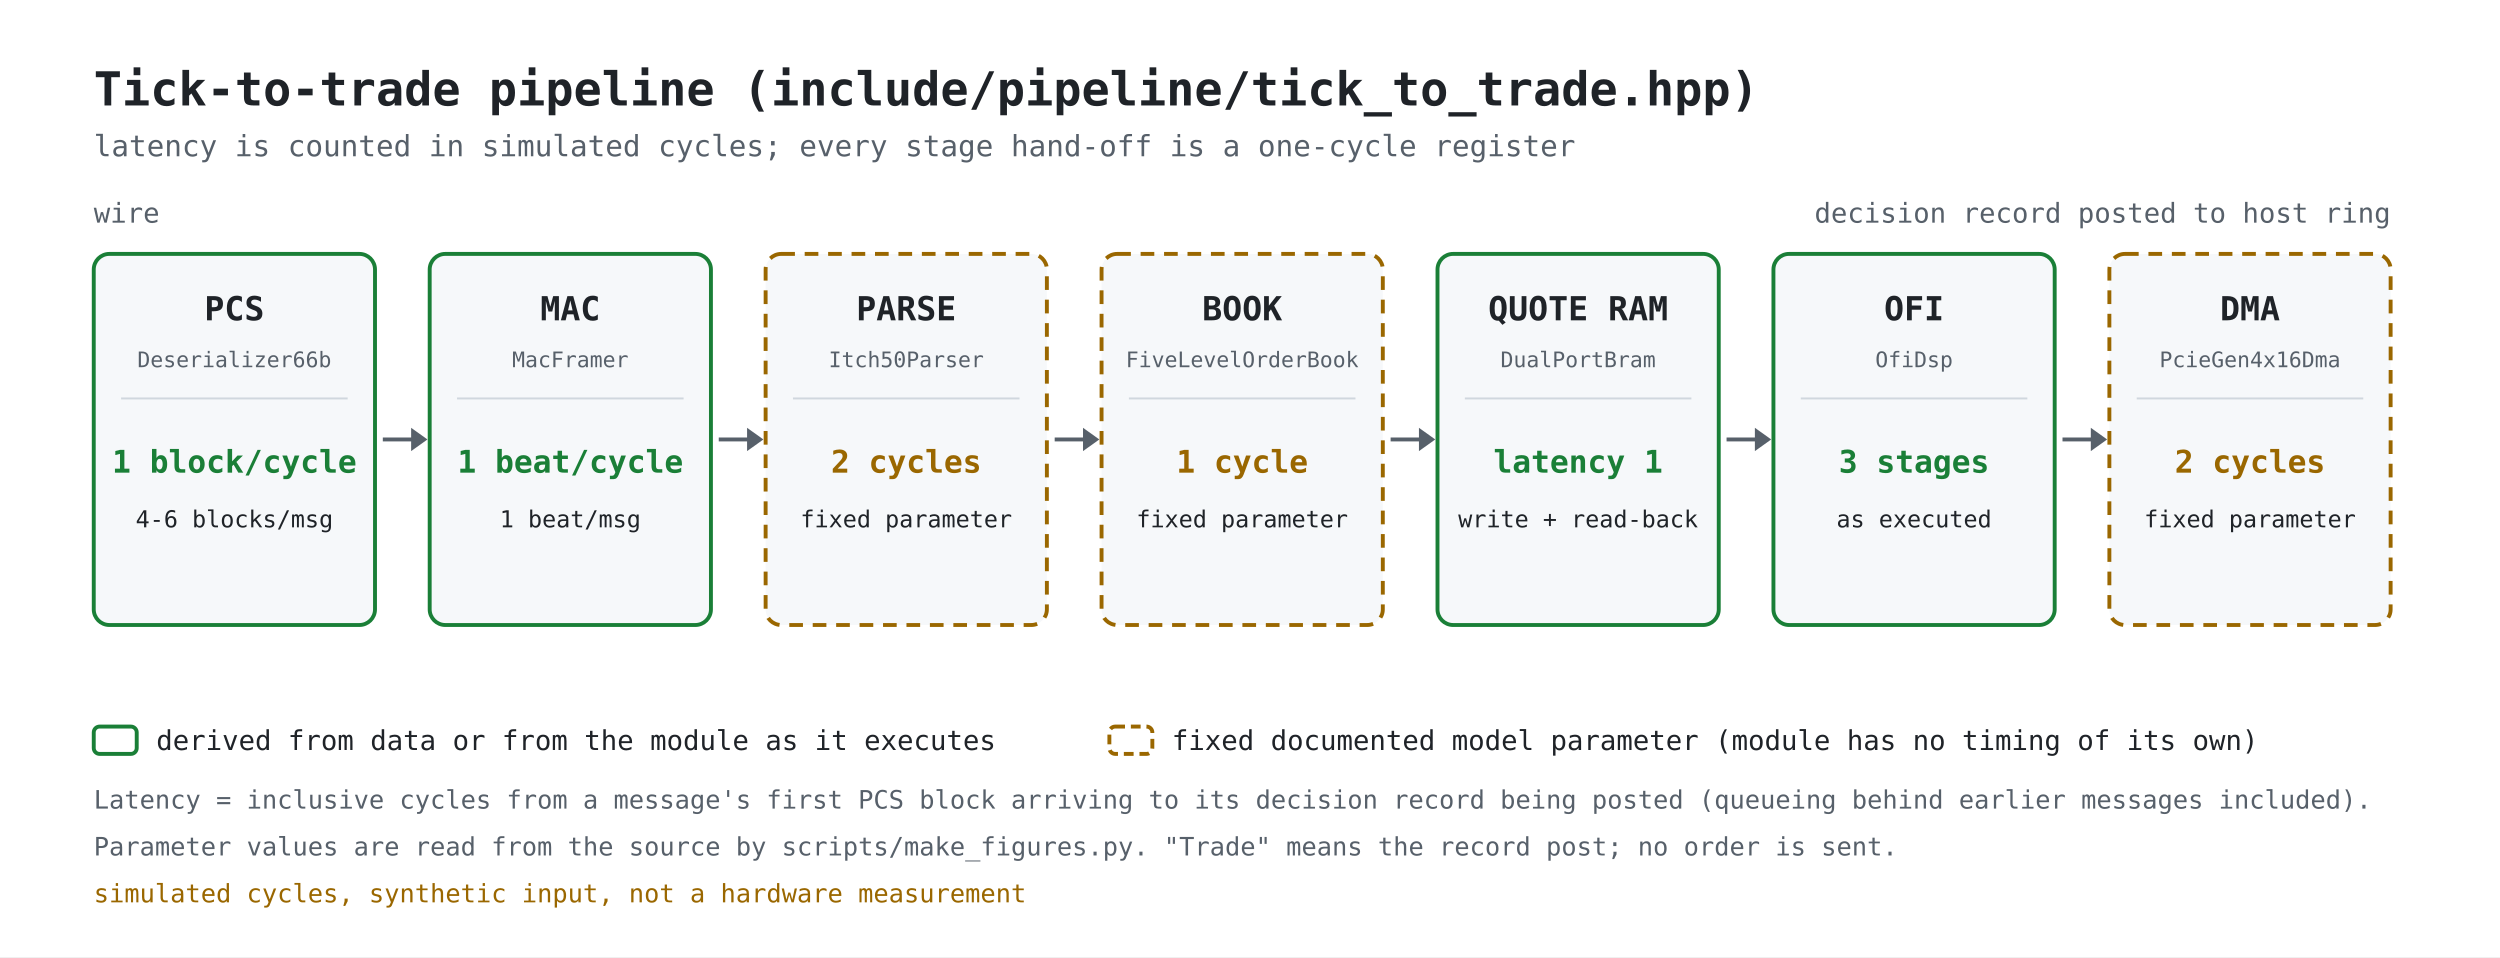
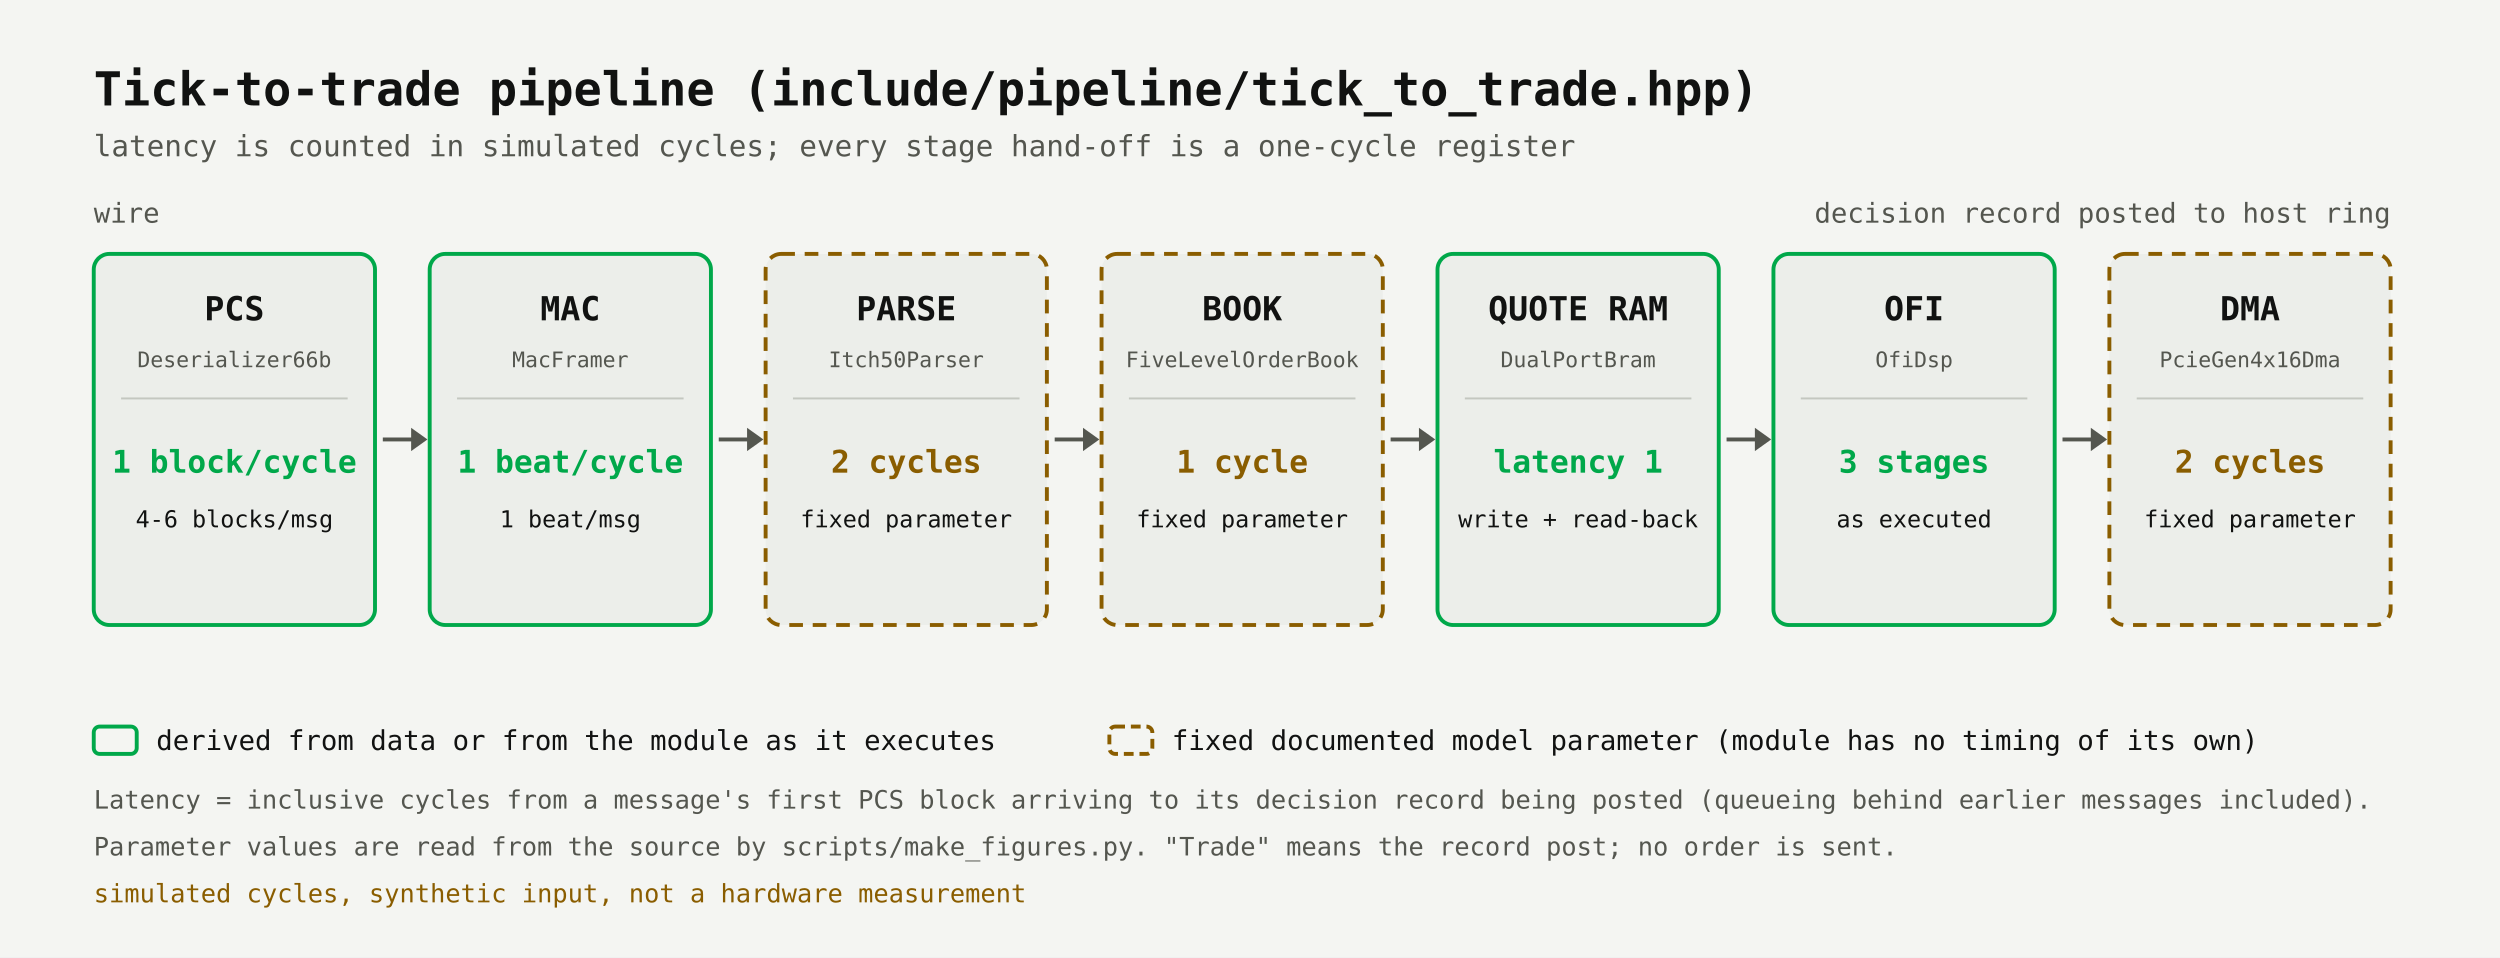
<svg xmlns="http://www.w3.org/2000/svg" width="1280" height="490" viewBox="0 0 1280 490" role="img" aria-labelledby="t d" font-family="ui-monospace, SFMono-Regular, Menlo, Consolas, 'DejaVu Sans Mono', monospace">
-   <rect x="0" y="0" width="1280" height="490" fill="#ffffff" />
-   <text x="48" y="54" font-size="24" fill="#1f2328" text-anchor="start" font-weight="bold">Tick-to-trade pipeline (include/pipeline/tick_to_trade.hpp)</text>
-   <text x="48" y="80" font-size="15" fill="#57606a" text-anchor="start" font-weight="normal">latency is counted in simulated cycles; every stage hand-off is a one-cycle register</text>
-   <rect x="48" y="130" width="144" height="190" fill="#f6f8fa" rx="8" stroke="#1a7f37" stroke-width="2" />
-   <text x="120" y="164" font-size="17" fill="#1f2328" text-anchor="middle" font-weight="bold">PCS</text>
-   <text x="120" y="188" font-size="11" fill="#57606a" text-anchor="middle" font-weight="normal">Deserializer66b</text>
-   <line x1="62" y1="204" x2="178" y2="204" stroke="#d0d7de" stroke-width="1" />
-   <text x="120" y="242" font-size="16" fill="#1a7f37" text-anchor="middle" font-weight="bold">1 block/cycle</text>
-   <text x="120" y="270" font-size="12" fill="#1f2328" text-anchor="middle" font-weight="normal">4-6 blocks/msg</text>
-   <line x1="196" y1="225" x2="214" y2="225" stroke="#57606a" stroke-width="2" />
-   <path d="M218 225 l-7 -5 v10 z" fill="#57606a" stroke="#57606a" stroke-width="1" stroke-linejoin="miter" />
-   <rect x="220" y="130" width="144" height="190" fill="#f6f8fa" rx="8" stroke="#1a7f37" stroke-width="2" />
-   <text x="292" y="164" font-size="17" fill="#1f2328" text-anchor="middle" font-weight="bold">MAC</text>
-   <text x="292" y="188" font-size="11" fill="#57606a" text-anchor="middle" font-weight="normal">MacFramer</text>
-   <line x1="234" y1="204" x2="350" y2="204" stroke="#d0d7de" stroke-width="1" />
-   <text x="292" y="242" font-size="16" fill="#1a7f37" text-anchor="middle" font-weight="bold">1 beat/cycle</text>
-   <text x="292" y="270" font-size="12" fill="#1f2328" text-anchor="middle" font-weight="normal">1 beat/msg</text>
-   <line x1="368" y1="225" x2="386" y2="225" stroke="#57606a" stroke-width="2" />
-   <path d="M390 225 l-7 -5 v10 z" fill="#57606a" stroke="#57606a" stroke-width="1" stroke-linejoin="miter" />
-   <rect x="392" y="130" width="144" height="190" fill="#f6f8fa" rx="8" stroke="#9a6700" stroke-width="2" stroke-dasharray="7 5" />
-   <text x="464" y="164" font-size="17" fill="#1f2328" text-anchor="middle" font-weight="bold">PARSE</text>
-   <text x="464" y="188" font-size="11" fill="#57606a" text-anchor="middle" font-weight="normal">Itch50Parser</text>
-   <line x1="406" y1="204" x2="522" y2="204" stroke="#d0d7de" stroke-width="1" />
-   <text x="464" y="242" font-size="16" fill="#9a6700" text-anchor="middle" font-weight="bold">2 cycles</text>
-   <text x="464" y="270" font-size="12" fill="#1f2328" text-anchor="middle" font-weight="normal">fixed parameter</text>
-   <line x1="540" y1="225" x2="558" y2="225" stroke="#57606a" stroke-width="2" />
-   <path d="M562 225 l-7 -5 v10 z" fill="#57606a" stroke="#57606a" stroke-width="1" stroke-linejoin="miter" />
-   <rect x="564" y="130" width="144" height="190" fill="#f6f8fa" rx="8" stroke="#9a6700" stroke-width="2" stroke-dasharray="7 5" />
-   <text x="636" y="164" font-size="17" fill="#1f2328" text-anchor="middle" font-weight="bold">BOOK</text>
-   <text x="636" y="188" font-size="11" fill="#57606a" text-anchor="middle" font-weight="normal">FiveLevelOrderBook</text>
-   <line x1="578" y1="204" x2="694" y2="204" stroke="#d0d7de" stroke-width="1" />
-   <text x="636" y="242" font-size="16" fill="#9a6700" text-anchor="middle" font-weight="bold">1 cycle</text>
-   <text x="636" y="270" font-size="12" fill="#1f2328" text-anchor="middle" font-weight="normal">fixed parameter</text>
-   <line x1="712" y1="225" x2="730" y2="225" stroke="#57606a" stroke-width="2" />
-   <path d="M734 225 l-7 -5 v10 z" fill="#57606a" stroke="#57606a" stroke-width="1" stroke-linejoin="miter" />
-   <rect x="736" y="130" width="144" height="190" fill="#f6f8fa" rx="8" stroke="#1a7f37" stroke-width="2" />
-   <text x="808" y="164" font-size="17" fill="#1f2328" text-anchor="middle" font-weight="bold">QUOTE RAM</text>
-   <text x="808" y="188" font-size="11" fill="#57606a" text-anchor="middle" font-weight="normal">DualPortBram</text>
-   <line x1="750" y1="204" x2="866" y2="204" stroke="#d0d7de" stroke-width="1" />
-   <text x="808" y="242" font-size="16" fill="#1a7f37" text-anchor="middle" font-weight="bold">latency 1</text>
-   <text x="808" y="270" font-size="12" fill="#1f2328" text-anchor="middle" font-weight="normal">write + read-back</text>
-   <line x1="884" y1="225" x2="902" y2="225" stroke="#57606a" stroke-width="2" />
-   <path d="M906 225 l-7 -5 v10 z" fill="#57606a" stroke="#57606a" stroke-width="1" stroke-linejoin="miter" />
-   <rect x="908" y="130" width="144" height="190" fill="#f6f8fa" rx="8" stroke="#1a7f37" stroke-width="2" />
-   <text x="980" y="164" font-size="17" fill="#1f2328" text-anchor="middle" font-weight="bold">OFI</text>
-   <text x="980" y="188" font-size="11" fill="#57606a" text-anchor="middle" font-weight="normal">OfiDsp</text>
-   <line x1="922" y1="204" x2="1038" y2="204" stroke="#d0d7de" stroke-width="1" />
-   <text x="980" y="242" font-size="16" fill="#1a7f37" text-anchor="middle" font-weight="bold">3 stages</text>
-   <text x="980" y="270" font-size="12" fill="#1f2328" text-anchor="middle" font-weight="normal">as executed</text>
-   <line x1="1056" y1="225" x2="1074" y2="225" stroke="#57606a" stroke-width="2" />
-   <path d="M1078 225 l-7 -5 v10 z" fill="#57606a" stroke="#57606a" stroke-width="1" stroke-linejoin="miter" />
-   <rect x="1080" y="130" width="144" height="190" fill="#f6f8fa" rx="8" stroke="#9a6700" stroke-width="2" stroke-dasharray="7 5" />
-   <text x="1152" y="164" font-size="17" fill="#1f2328" text-anchor="middle" font-weight="bold">DMA</text>
-   <text x="1152" y="188" font-size="11" fill="#57606a" text-anchor="middle" font-weight="normal">PcieGen4x16Dma</text>
-   <line x1="1094" y1="204" x2="1210" y2="204" stroke="#d0d7de" stroke-width="1" />
-   <text x="1152" y="242" font-size="16" fill="#9a6700" text-anchor="middle" font-weight="bold">2 cycles</text>
-   <text x="1152" y="270" font-size="12" fill="#1f2328" text-anchor="middle" font-weight="normal">fixed parameter</text>
-   <text x="48" y="114" font-size="14" fill="#57606a" text-anchor="start" font-weight="normal">wire</text>
-   <text x="1224" y="114" font-size="14" fill="#57606a" text-anchor="end" font-weight="normal">decision record posted to host ring</text>
-   <rect x="48" y="372" width="22" height="14" fill="none" rx="3" stroke="#1a7f37" stroke-width="2" />
-   <text x="80" y="384" font-size="14" fill="#1f2328" text-anchor="start" font-weight="normal">derived from data or from the module as it executes</text>
-   <rect x="568" y="372" width="22" height="14" fill="none" rx="3" stroke="#9a6700" stroke-width="2" stroke-dasharray="5 3" />
-   <text x="600" y="384" font-size="14" fill="#1f2328" text-anchor="start" font-weight="normal">fixed documented model parameter (module has no timing of its own)</text>
-   <text x="48" y="414" font-size="13" fill="#57606a" text-anchor="start" font-weight="normal">Latency = inclusive cycles from a message's first PCS block arriving to its decision record being posted (queueing behind earlier messages included).</text>
-   <text x="48" y="438" font-size="13" fill="#57606a" text-anchor="start" font-weight="normal">Parameter values are read from the source by scripts/make_figures.py. "Trade" means the record post; no order is sent.</text>
-   <text x="48" y="462" font-size="13" fill="#9a6700" text-anchor="start" font-weight="normal">simulated cycles, synthetic input, not a hardware measurement</text>
+   <rect x="0" y="0" width="1280" height="490" fill="#F4F5F2" />
+   <text x="48" y="54" font-size="24" fill="#111211" text-anchor="start" font-weight="bold">Tick-to-trade pipeline (include/pipeline/tick_to_trade.hpp)</text>
+   <text x="48" y="80" font-size="15" fill="#54564f" text-anchor="start" font-weight="normal">latency is counted in simulated cycles; every stage hand-off is a one-cycle register</text>
+   <rect x="48" y="130" width="144" height="190" fill="#eceeea" rx="8" stroke="#00A84A" stroke-width="2" />
+   <text x="120" y="164" font-size="17" fill="#111211" text-anchor="middle" font-weight="bold">PCS</text>
+   <text x="120" y="188" font-size="11" fill="#54564f" text-anchor="middle" font-weight="normal">Deserializer66b</text>
+   <line x1="62" y1="204" x2="178" y2="204" stroke="#c4c7c0" stroke-width="1" />
+   <text x="120" y="242" font-size="16" fill="#00A84A" text-anchor="middle" font-weight="bold">1 block/cycle</text>
+   <text x="120" y="270" font-size="12" fill="#111211" text-anchor="middle" font-weight="normal">4-6 blocks/msg</text>
+   <line x1="196" y1="225" x2="214" y2="225" stroke="#54564f" stroke-width="2" />
+   <path d="M218 225 l-7 -5 v10 z" fill="#54564f" stroke="#54564f" stroke-width="1" stroke-linejoin="miter" />
+   <rect x="220" y="130" width="144" height="190" fill="#eceeea" rx="8" stroke="#00A84A" stroke-width="2" />
+   <text x="292" y="164" font-size="17" fill="#111211" text-anchor="middle" font-weight="bold">MAC</text>
+   <text x="292" y="188" font-size="11" fill="#54564f" text-anchor="middle" font-weight="normal">MacFramer</text>
+   <line x1="234" y1="204" x2="350" y2="204" stroke="#c4c7c0" stroke-width="1" />
+   <text x="292" y="242" font-size="16" fill="#00A84A" text-anchor="middle" font-weight="bold">1 beat/cycle</text>
+   <text x="292" y="270" font-size="12" fill="#111211" text-anchor="middle" font-weight="normal">1 beat/msg</text>
+   <line x1="368" y1="225" x2="386" y2="225" stroke="#54564f" stroke-width="2" />
+   <path d="M390 225 l-7 -5 v10 z" fill="#54564f" stroke="#54564f" stroke-width="1" stroke-linejoin="miter" />
+   <rect x="392" y="130" width="144" height="190" fill="#eceeea" rx="8" stroke="#8a5d00" stroke-width="2" stroke-dasharray="7 5" />
+   <text x="464" y="164" font-size="17" fill="#111211" text-anchor="middle" font-weight="bold">PARSE</text>
+   <text x="464" y="188" font-size="11" fill="#54564f" text-anchor="middle" font-weight="normal">Itch50Parser</text>
+   <line x1="406" y1="204" x2="522" y2="204" stroke="#c4c7c0" stroke-width="1" />
+   <text x="464" y="242" font-size="16" fill="#8a5d00" text-anchor="middle" font-weight="bold">2 cycles</text>
+   <text x="464" y="270" font-size="12" fill="#111211" text-anchor="middle" font-weight="normal">fixed parameter</text>
+   <line x1="540" y1="225" x2="558" y2="225" stroke="#54564f" stroke-width="2" />
+   <path d="M562 225 l-7 -5 v10 z" fill="#54564f" stroke="#54564f" stroke-width="1" stroke-linejoin="miter" />
+   <rect x="564" y="130" width="144" height="190" fill="#eceeea" rx="8" stroke="#8a5d00" stroke-width="2" stroke-dasharray="7 5" />
+   <text x="636" y="164" font-size="17" fill="#111211" text-anchor="middle" font-weight="bold">BOOK</text>
+   <text x="636" y="188" font-size="11" fill="#54564f" text-anchor="middle" font-weight="normal">FiveLevelOrderBook</text>
+   <line x1="578" y1="204" x2="694" y2="204" stroke="#c4c7c0" stroke-width="1" />
+   <text x="636" y="242" font-size="16" fill="#8a5d00" text-anchor="middle" font-weight="bold">1 cycle</text>
+   <text x="636" y="270" font-size="12" fill="#111211" text-anchor="middle" font-weight="normal">fixed parameter</text>
+   <line x1="712" y1="225" x2="730" y2="225" stroke="#54564f" stroke-width="2" />
+   <path d="M734 225 l-7 -5 v10 z" fill="#54564f" stroke="#54564f" stroke-width="1" stroke-linejoin="miter" />
+   <rect x="736" y="130" width="144" height="190" fill="#eceeea" rx="8" stroke="#00A84A" stroke-width="2" />
+   <text x="808" y="164" font-size="17" fill="#111211" text-anchor="middle" font-weight="bold">QUOTE RAM</text>
+   <text x="808" y="188" font-size="11" fill="#54564f" text-anchor="middle" font-weight="normal">DualPortBram</text>
+   <line x1="750" y1="204" x2="866" y2="204" stroke="#c4c7c0" stroke-width="1" />
+   <text x="808" y="242" font-size="16" fill="#00A84A" text-anchor="middle" font-weight="bold">latency 1</text>
+   <text x="808" y="270" font-size="12" fill="#111211" text-anchor="middle" font-weight="normal">write + read-back</text>
+   <line x1="884" y1="225" x2="902" y2="225" stroke="#54564f" stroke-width="2" />
+   <path d="M906 225 l-7 -5 v10 z" fill="#54564f" stroke="#54564f" stroke-width="1" stroke-linejoin="miter" />
+   <rect x="908" y="130" width="144" height="190" fill="#eceeea" rx="8" stroke="#00A84A" stroke-width="2" />
+   <text x="980" y="164" font-size="17" fill="#111211" text-anchor="middle" font-weight="bold">OFI</text>
+   <text x="980" y="188" font-size="11" fill="#54564f" text-anchor="middle" font-weight="normal">OfiDsp</text>
+   <line x1="922" y1="204" x2="1038" y2="204" stroke="#c4c7c0" stroke-width="1" />
+   <text x="980" y="242" font-size="16" fill="#00A84A" text-anchor="middle" font-weight="bold">3 stages</text>
+   <text x="980" y="270" font-size="12" fill="#111211" text-anchor="middle" font-weight="normal">as executed</text>
+   <line x1="1056" y1="225" x2="1074" y2="225" stroke="#54564f" stroke-width="2" />
+   <path d="M1078 225 l-7 -5 v10 z" fill="#54564f" stroke="#54564f" stroke-width="1" stroke-linejoin="miter" />
+   <rect x="1080" y="130" width="144" height="190" fill="#eceeea" rx="8" stroke="#8a5d00" stroke-width="2" stroke-dasharray="7 5" />
+   <text x="1152" y="164" font-size="17" fill="#111211" text-anchor="middle" font-weight="bold">DMA</text>
+   <text x="1152" y="188" font-size="11" fill="#54564f" text-anchor="middle" font-weight="normal">PcieGen4x16Dma</text>
+   <line x1="1094" y1="204" x2="1210" y2="204" stroke="#c4c7c0" stroke-width="1" />
+   <text x="1152" y="242" font-size="16" fill="#8a5d00" text-anchor="middle" font-weight="bold">2 cycles</text>
+   <text x="1152" y="270" font-size="12" fill="#111211" text-anchor="middle" font-weight="normal">fixed parameter</text>
+   <text x="48" y="114" font-size="14" fill="#54564f" text-anchor="start" font-weight="normal">wire</text>
+   <text x="1224" y="114" font-size="14" fill="#54564f" text-anchor="end" font-weight="normal">decision record posted to host ring</text>
+   <rect x="48" y="372" width="22" height="14" fill="none" rx="3" stroke="#00A84A" stroke-width="2" />
+   <text x="80" y="384" font-size="14" fill="#111211" text-anchor="start" font-weight="normal">derived from data or from the module as it executes</text>
+   <rect x="568" y="372" width="22" height="14" fill="none" rx="3" stroke="#8a5d00" stroke-width="2" stroke-dasharray="5 3" />
+   <text x="600" y="384" font-size="14" fill="#111211" text-anchor="start" font-weight="normal">fixed documented model parameter (module has no timing of its own)</text>
+   <text x="48" y="414" font-size="13" fill="#54564f" text-anchor="start" font-weight="normal">Latency = inclusive cycles from a message's first PCS block arriving to its decision record being posted (queueing behind earlier messages included).</text>
+   <text x="48" y="438" font-size="13" fill="#54564f" text-anchor="start" font-weight="normal">Parameter values are read from the source by scripts/make_figures.py. "Trade" means the record post; no order is sent.</text>
+   <text x="48" y="462" font-size="13" fill="#8a5d00" text-anchor="start" font-weight="normal">simulated cycles, synthetic input, not a hardware measurement</text>
</svg>
